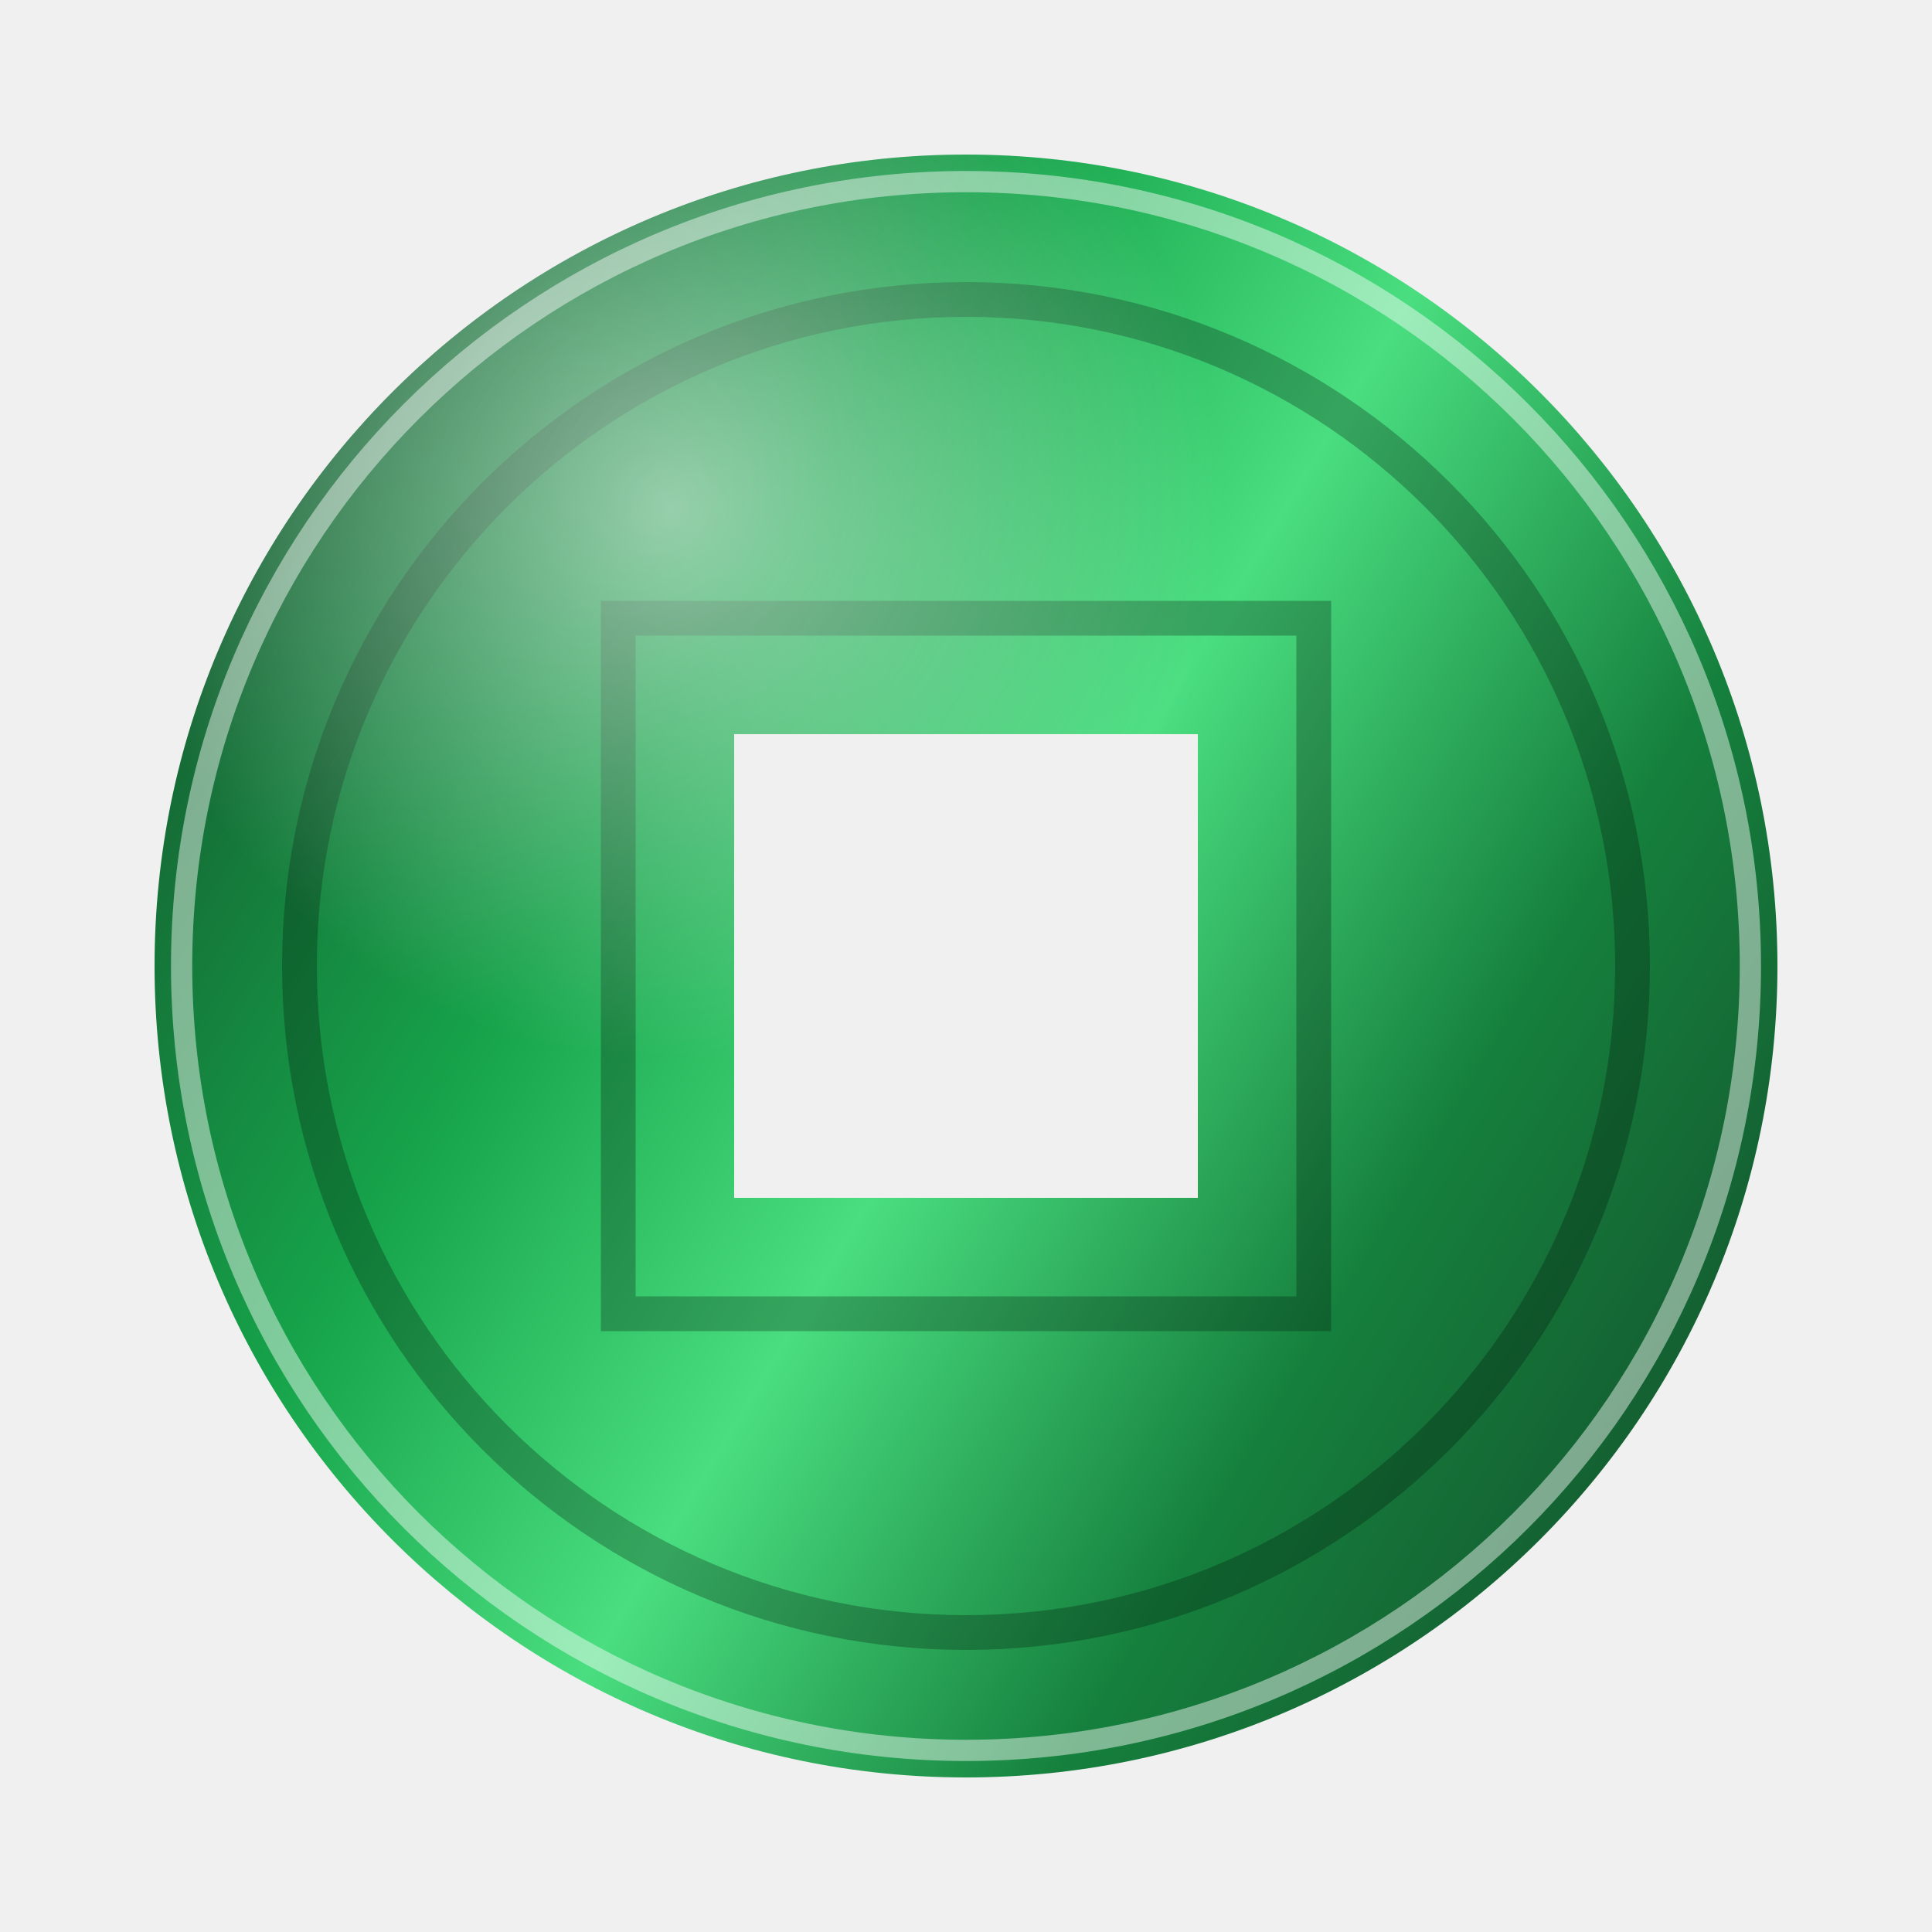
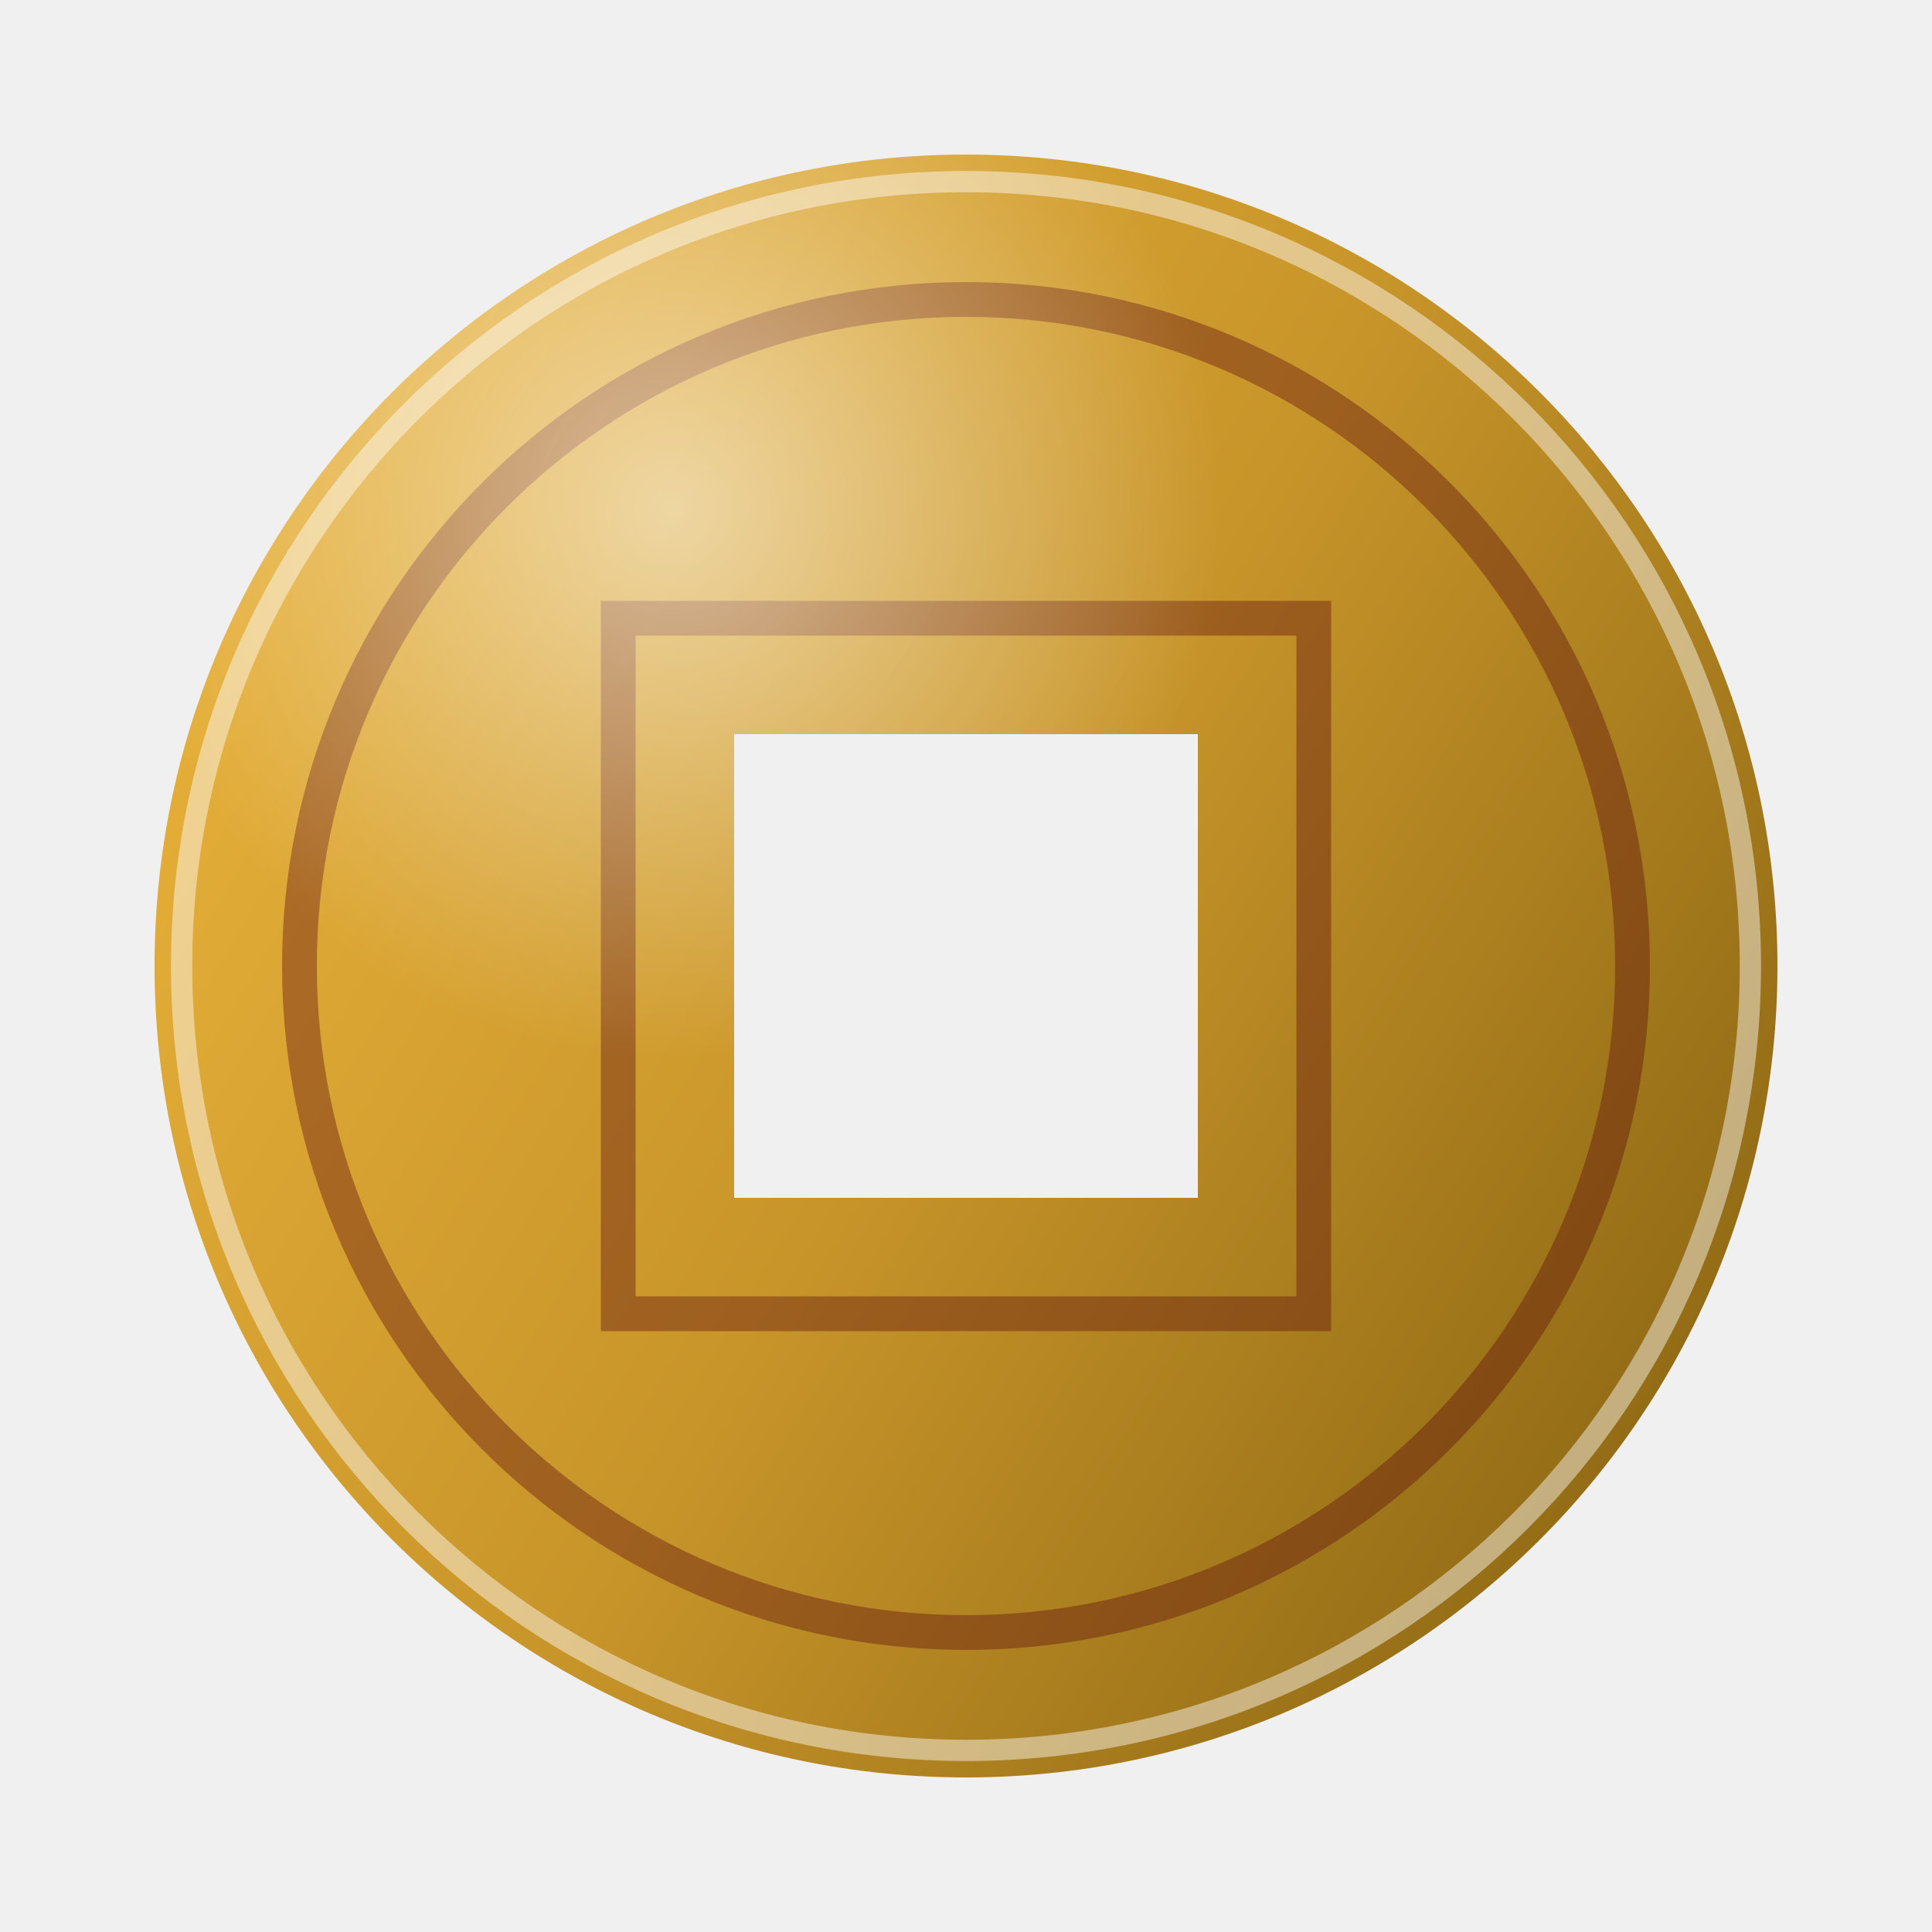
<svg xmlns="http://www.w3.org/2000/svg" viewBox="0 0 100 100" width="256" height="256" role="img" aria-label="hwai.ai">
  <defs>
    <linearGradient id="hwk-foil" x1="0" y1=".2" x2="1" y2=".8">
-       <stop offset="0" stop-color="#14532D" />
-       <stop offset="0.3" stop-color="#16A34A" />
-       <stop offset="0.52" stop-color="#4ADE80" />
-       <stop offset="0.76" stop-color="#15803D" />
-       <stop offset="1" stop-color="#14532D" />
+       <stop offset="0" stop-color="#E9B23A" />
+       <stop offset="0.5" stop-color="#C8952A" />
+       <stop offset="1" stop-color="#8A6512" />
    </linearGradient>
    <radialGradient id="hwk-sheen" cx=".32" cy=".22" r=".75">
      <stop offset="0" stop-color="#FFFFFF" stop-opacity=".55" />
      <stop offset=".45" stop-color="#FFFFFF" stop-opacity="0" />
    </radialGradient>
  </defs>
  <path d="M8 50A42 42 0 1 1 92 50A42 42 0 1 1 8 50ZM38 62L62 62L62 38L38 38Z" fill="url(#hwk-foil)" />
-   <circle cx="50" cy="50" r="34.5" fill="none" stroke="#03140A" stroke-opacity=".28" stroke-width="1.8" />
-   <path d="M32 32L68 32L68 68L32 68Z" fill="none" stroke="#03140A" stroke-opacity=".28" stroke-width="1.8" />
+   <circle cx="50" cy="50" r="34.5" fill="none" stroke="#5A0A0F" stroke-opacity=".38" stroke-width="1.8" />
+   <path d="M32 32L68 32L68 68L32 68Z" fill="none" stroke="#5A0A0F" stroke-opacity=".38" stroke-width="1.8" />
  <circle cx="50" cy="50" r="40.6" fill="none" stroke="#FFFFFF" stroke-opacity=".45" stroke-width="1.1" />
  <path d="M8 50A42 42 0 1 1 92 50A42 42 0 1 1 8 50ZM38 62L62 62L62 38L38 38Z" fill="url(#hwk-sheen)" />
</svg>
